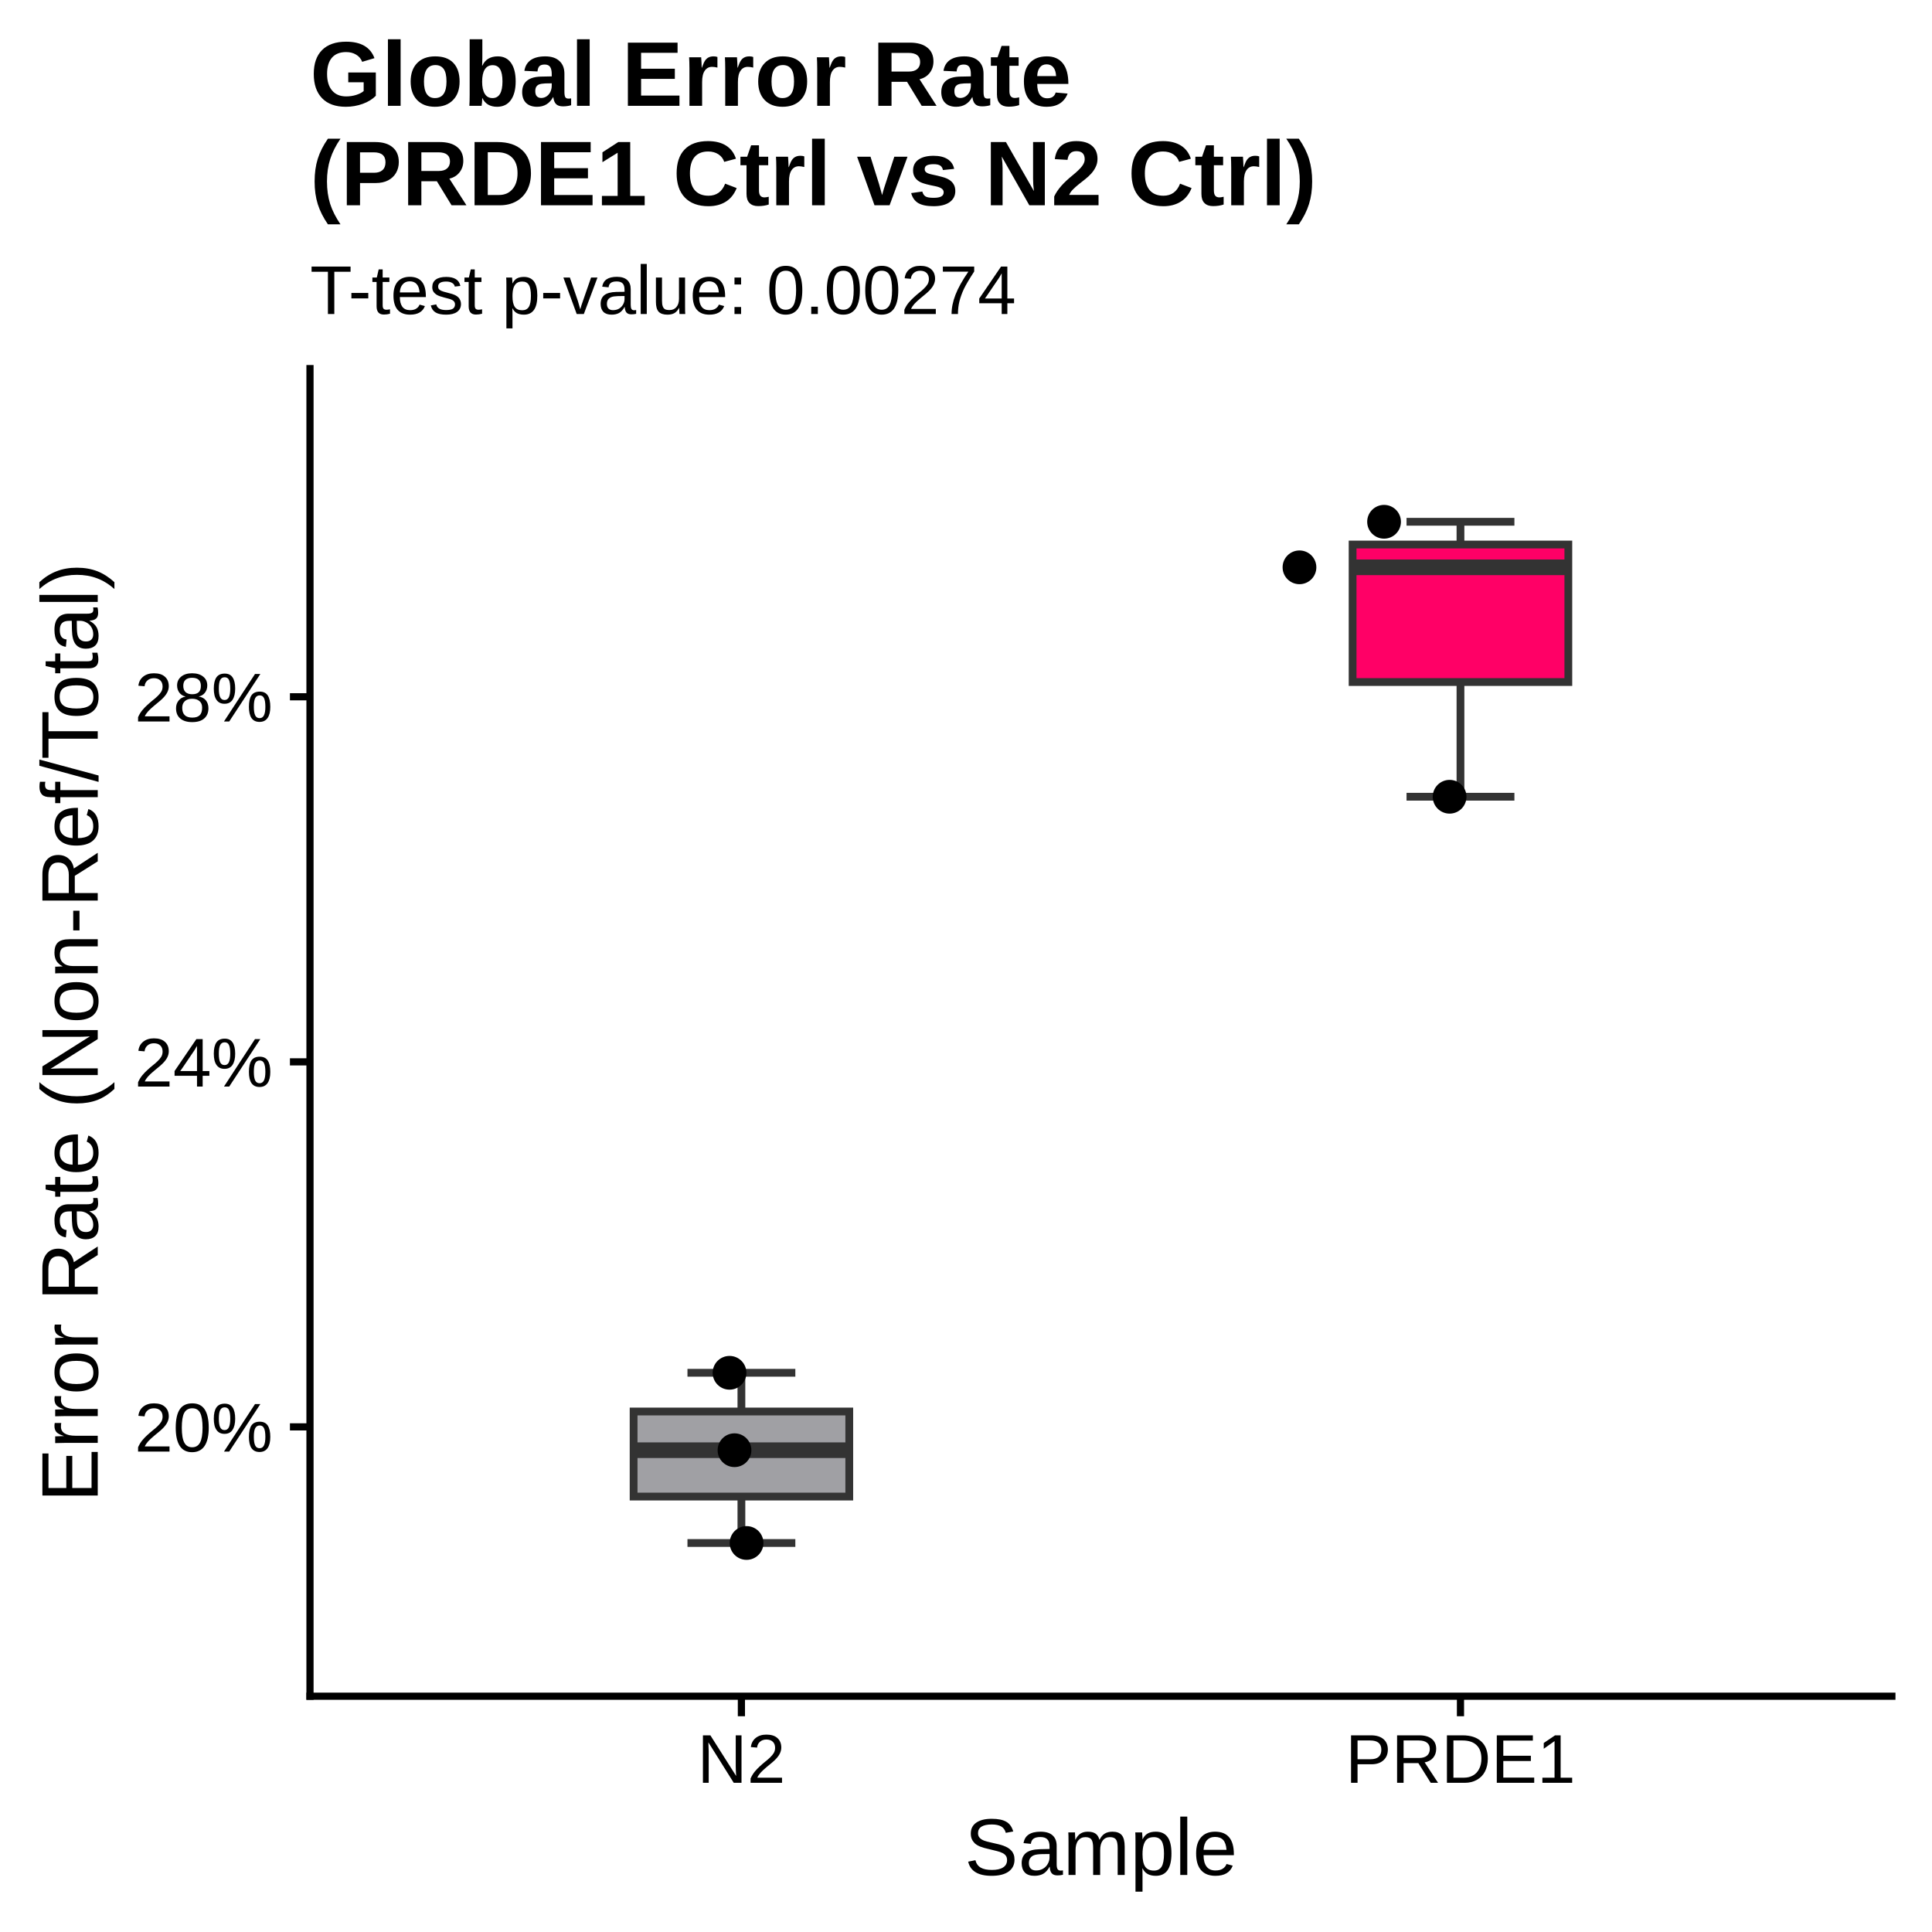
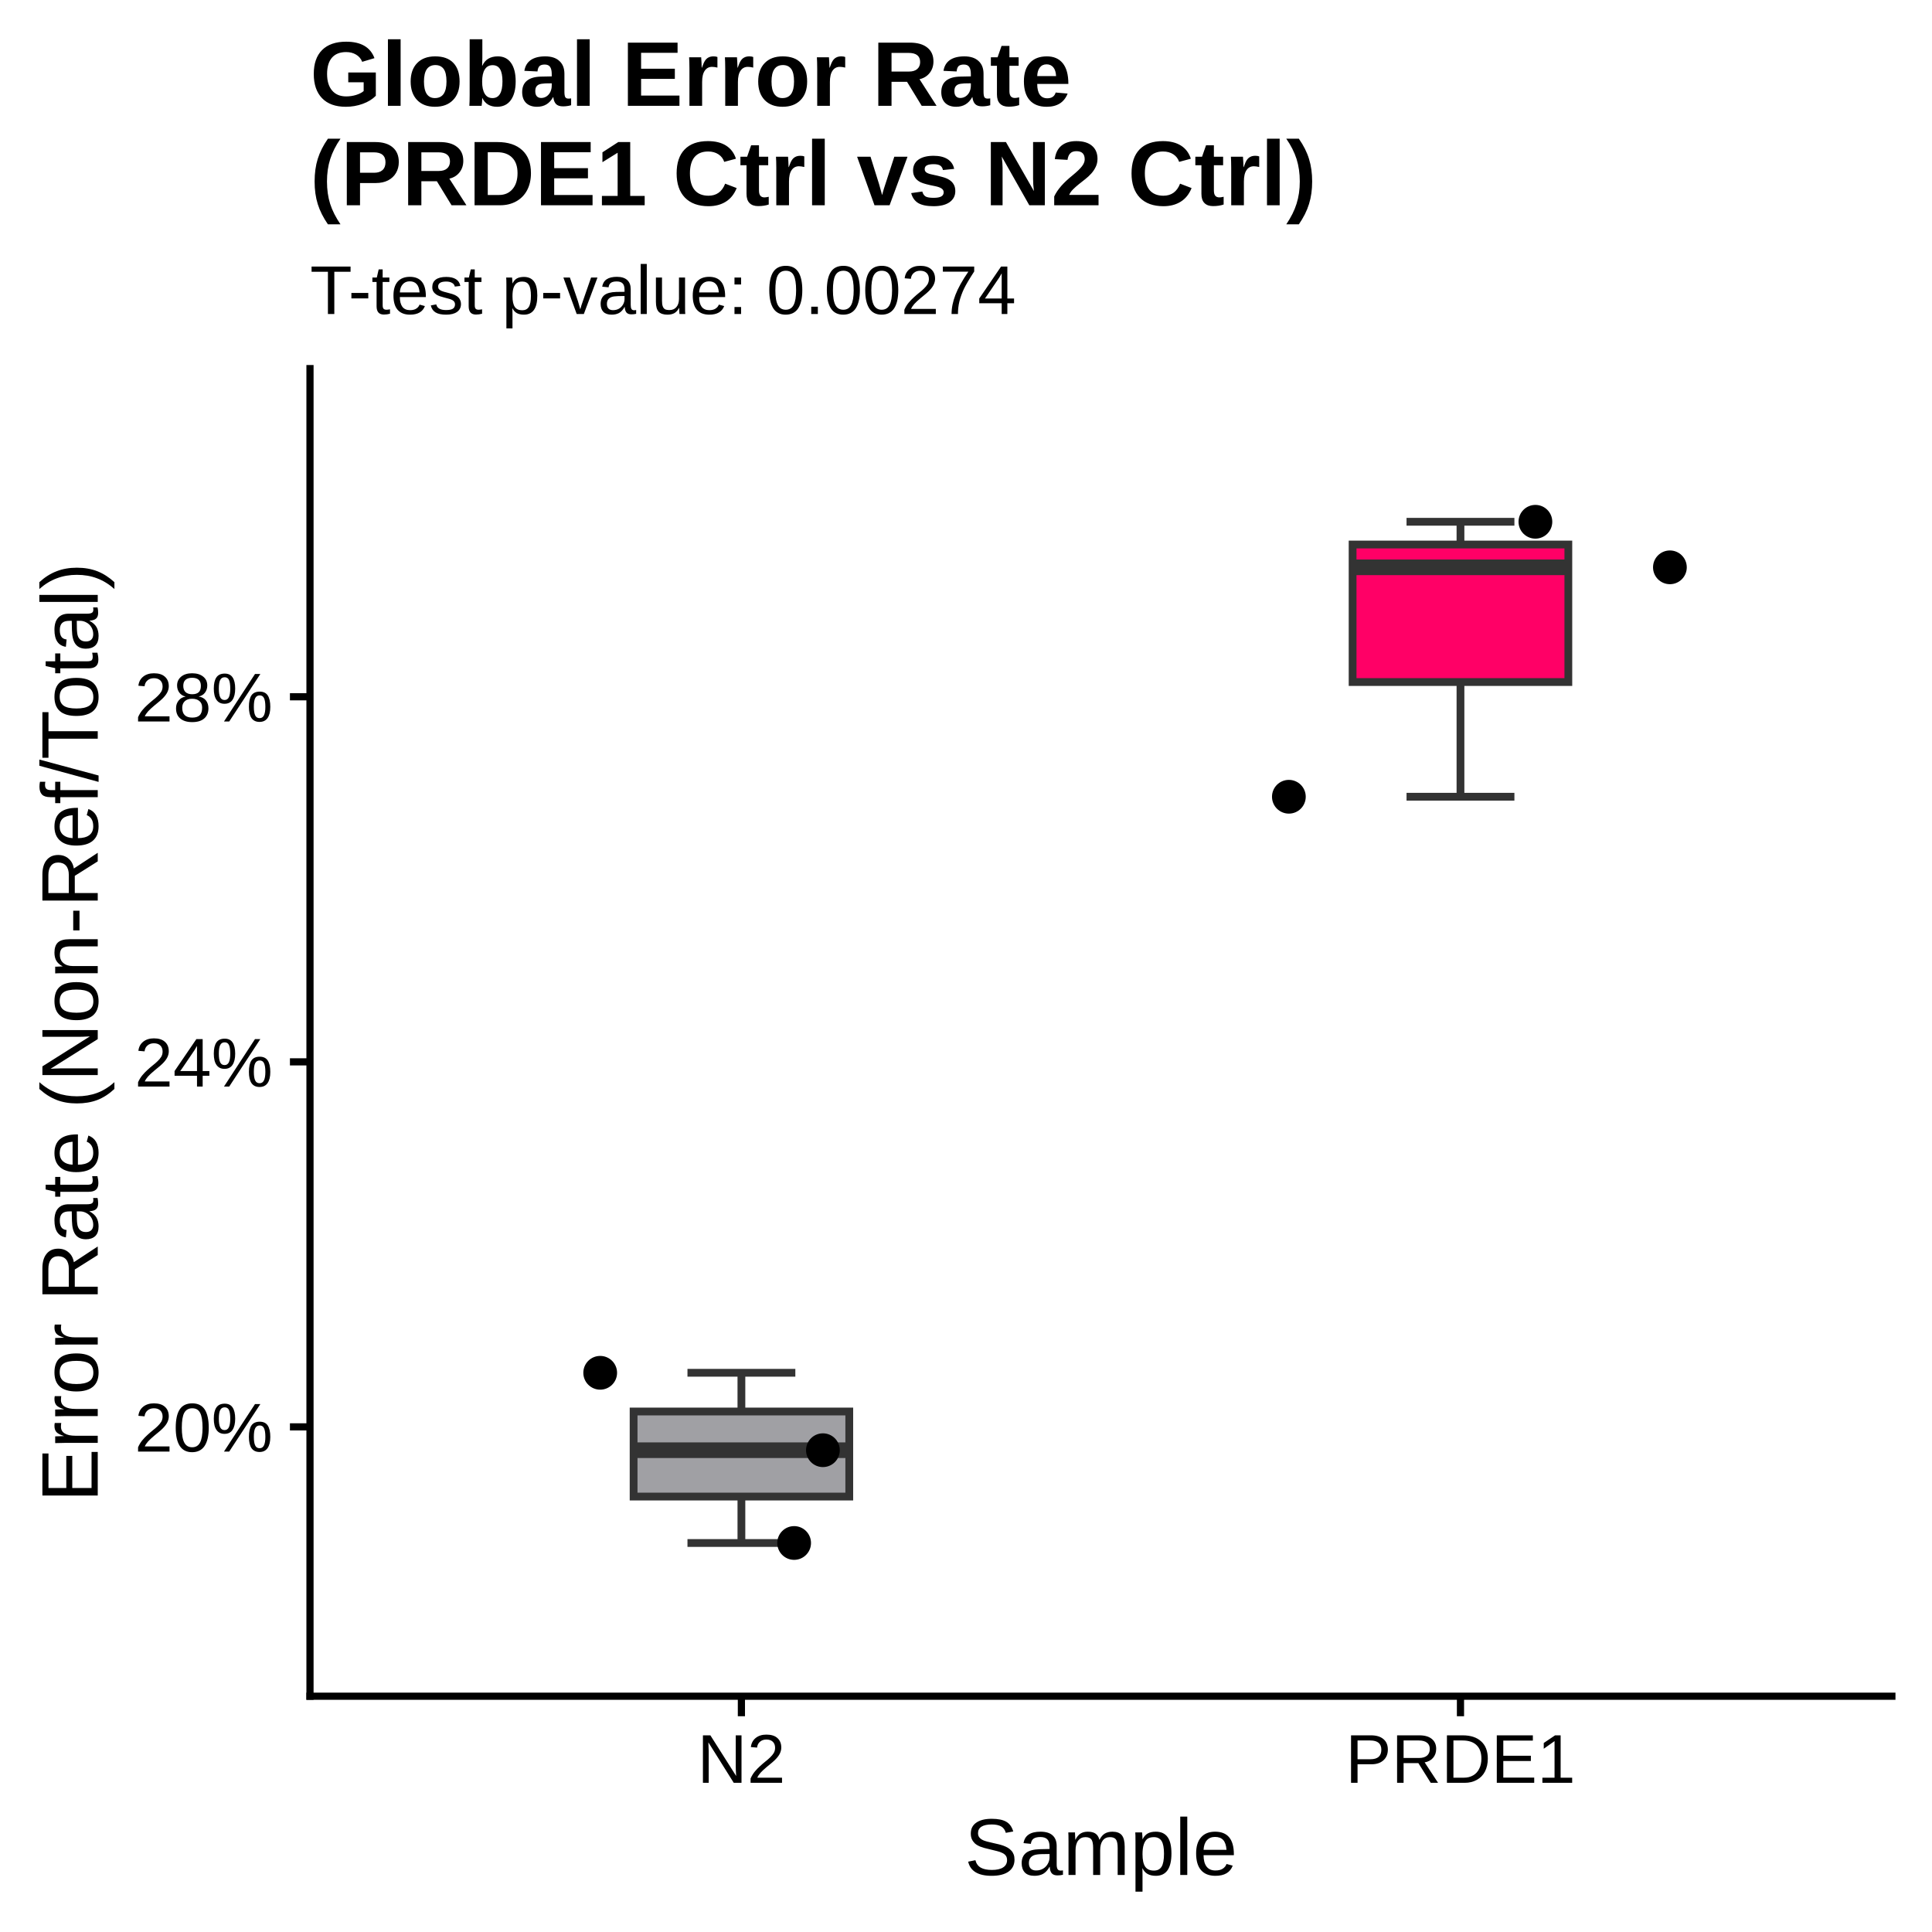
<svg xmlns="http://www.w3.org/2000/svg" class="svglite" width="288.00pt" height="288.00pt" viewBox="0 0 288.00 288.00">
  <defs>
    <style type="text/css">
    .svglite line, .svglite polyline, .svglite polygon, .svglite path, .svglite rect, .svglite circle {
      fill: none;
      stroke: #000000;
      stroke-linecap: round;
      stroke-linejoin: round;
      stroke-miterlimit: 10.00;
    }
    .svglite text {
      white-space: pre;
    }
  </style>
  </defs>
  <rect width="100%" height="100%" style="stroke: none; fill: none;" />
  <defs>
    <clipPath id="cpMC4wMHwyODguMDB8MC4wMHwyODguMDA=">
      <rect x="0.00" y="0.00" width="288.00" height="288.00" />
    </clipPath>
  </defs>
  <g clip-path="url(#cpMC4wMHwyODguMDB8MC4wMHwyODguMDA=)">
</g>
  <defs>
    <clipPath id="cpNDYuMjF8MjgyLjAyfDU0Ljk1fDI1Mi44NQ==">
      <rect x="46.21" y="54.95" width="235.81" height="197.90" />
    </clipPath>
  </defs>
  <g clip-path="url(#cpNDYuMjF8MjgyLjAyfDU0Ljk1fDI1Mi44NQ==)">
    <line x1="102.48" y1="204.64" x2="118.56" y2="204.64" style="stroke-width: 1.16; stroke: #333333; stroke-linecap: butt;" />
    <line x1="102.48" y1="230.01" x2="118.56" y2="230.01" style="stroke-width: 1.16; stroke: #333333; stroke-linecap: butt;" />
    <line x1="110.52" y1="210.41" x2="110.52" y2="204.64" style="stroke-width: 1.16; stroke: #333333; stroke-linecap: butt;" />
    <line x1="110.52" y1="223.09" x2="110.52" y2="230.01" style="stroke-width: 1.16; stroke: #333333; stroke-linecap: butt;" />
    <polygon points="94.45,210.41 94.45,223.09 126.60,223.09 126.60,210.41 94.45,210.41 " style="stroke-width: 1.16; stroke: #333333; stroke-linecap: butt; stroke-linejoin: miter; fill: #A0A0A4;" />
    <line x1="94.45" y1="216.18" x2="126.60" y2="216.18" style="stroke-width: 2.33; stroke: #333333; stroke-linecap: butt; stroke-linejoin: miter;" />
    <line x1="209.67" y1="77.78" x2="225.75" y2="77.78" style="stroke-width: 1.16; stroke: #333333; stroke-linecap: butt;" />
    <line x1="209.67" y1="118.77" x2="225.75" y2="118.77" style="stroke-width: 1.16; stroke: #333333; stroke-linecap: butt;" />
    <line x1="217.71" y1="81.17" x2="217.71" y2="77.78" style="stroke-width: 1.16; stroke: #333333; stroke-linecap: butt;" />
    <line x1="217.71" y1="101.67" x2="217.71" y2="118.77" style="stroke-width: 1.16; stroke: #333333; stroke-linecap: butt;" />
    <polygon points="201.63,81.17 201.63,101.67 233.79,101.67 233.79,81.17 201.63,81.17 " style="stroke-width: 1.16; stroke: #333333; stroke-linecap: butt; stroke-linejoin: miter; fill: #FF0066;" />
    <line x1="201.63" y1="84.57" x2="233.79" y2="84.57" style="stroke-width: 2.33; stroke: #333333; stroke-linecap: butt; stroke-linejoin: miter;" />
-     <circle cx="109.49" cy="216.18" r="2.13" style="stroke-width: 0.77; fill: #000000;" />
-     <circle cx="111.29" cy="230.01" r="2.13" style="stroke-width: 0.77; fill: #000000;" />
-     <circle cx="108.75" cy="204.64" r="2.13" style="stroke-width: 0.77; fill: #000000;" />
-     <circle cx="206.32" cy="77.78" r="2.13" style="stroke-width: 0.77; fill: #000000;" />
-     <circle cx="193.71" cy="84.57" r="2.13" style="stroke-width: 0.77; fill: #000000;" />
-     <circle cx="216.09" cy="118.77" r="2.13" style="stroke-width: 0.77; fill: #000000;" />
+     <circle cx="122.67" cy="216.18" r="2.13" style="stroke-width: 0.77; fill: #000000;" />
+     <circle cx="118.38" cy="230.01" r="2.13" style="stroke-width: 0.77; fill: #000000;" />
+     <circle cx="89.47" cy="204.64" r="2.13" style="stroke-width: 0.77; fill: #000000;" />
+     <circle cx="228.88" cy="77.78" r="2.13" style="stroke-width: 0.77; fill: #000000;" />
+     <circle cx="248.93" cy="84.57" r="2.13" style="stroke-width: 0.77; fill: #000000;" />
+     <circle cx="192.13" cy="118.77" r="2.13" style="stroke-width: 0.77; fill: #000000;" />
  </g>
  <g clip-path="url(#cpMC4wMHwyODguMDB8MC4wMHwyODguMDA=)">
    <polyline points="46.21,252.85 46.21,54.95 " style="stroke-width: 1.07; stroke-linecap: square;" />
    <text x="40.66" y="216.38" text-anchor="end" style="font-size: 10.29px; font-family: &quot;Arial&quot;;" textLength="20.58px" lengthAdjust="spacingAndGlyphs">20%</text>
    <text x="40.66" y="161.97" text-anchor="end" style="font-size: 10.29px; font-family: &quot;Arial&quot;;" textLength="20.58px" lengthAdjust="spacingAndGlyphs">24%</text>
    <text x="40.66" y="107.55" text-anchor="end" style="font-size: 10.29px; font-family: &quot;Arial&quot;;" textLength="20.58px" lengthAdjust="spacingAndGlyphs">28%</text>
    <polyline points="43.22,212.70 46.21,212.70 " style="stroke-width: 1.07; stroke-linecap: butt;" />
    <polyline points="43.22,158.29 46.21,158.29 " style="stroke-width: 1.07; stroke-linecap: butt;" />
    <polyline points="43.22,103.87 46.21,103.87 " style="stroke-width: 1.07; stroke-linecap: butt;" />
    <polyline points="46.21,252.85 282.02,252.85 " style="stroke-width: 1.07; stroke-linecap: square;" />
    <polyline points="110.52,255.84 110.52,252.85 " style="stroke-width: 1.07; stroke-linecap: butt;" />
    <polyline points="217.71,255.84 217.71,252.85 " style="stroke-width: 1.07; stroke-linecap: butt;" />
    <text x="110.52" y="265.76" text-anchor="middle" style="font-size: 10.29px; font-family: &quot;Arial&quot;;" textLength="13.14px" lengthAdjust="spacingAndGlyphs">N2</text>
    <text x="217.71" y="265.76" text-anchor="middle" style="font-size: 10.29px; font-family: &quot;Arial&quot;;" textLength="34.27px" lengthAdjust="spacingAndGlyphs">PRDE1</text>
    <text x="164.12" y="279.50" text-anchor="middle" style="font-size: 12.00px; font-family: &quot;Arial&quot;;" textLength="40.69px" lengthAdjust="spacingAndGlyphs">Sample</text>
    <text transform="translate(14.57,153.90) rotate(-90)" text-anchor="middle" style="font-size: 12.00px; font-family: &quot;Arial&quot;;" textLength="140.05px" lengthAdjust="spacingAndGlyphs">Error Rate (Non-Ref/Total)</text>
    <text x="46.21" y="46.81" style="font-size: 10.29px; font-family: &quot;Arial&quot;;" textLength="105.16px" lengthAdjust="spacingAndGlyphs">T-test p-value: 0.00274</text>
    <text x="46.21" y="15.78" style="font-size: 13.71px; font-weight: bold; font-family: &quot;Arial&quot;;" textLength="113.44px" lengthAdjust="spacingAndGlyphs">Global Error Rate</text>
    <text x="46.21" y="30.60" style="font-size: 13.71px; font-weight: bold; font-family: &quot;Arial&quot;;" textLength="149.99px" lengthAdjust="spacingAndGlyphs">(PRDE1 Ctrl vs N2 Ctrl)</text>
  </g>
</svg>
